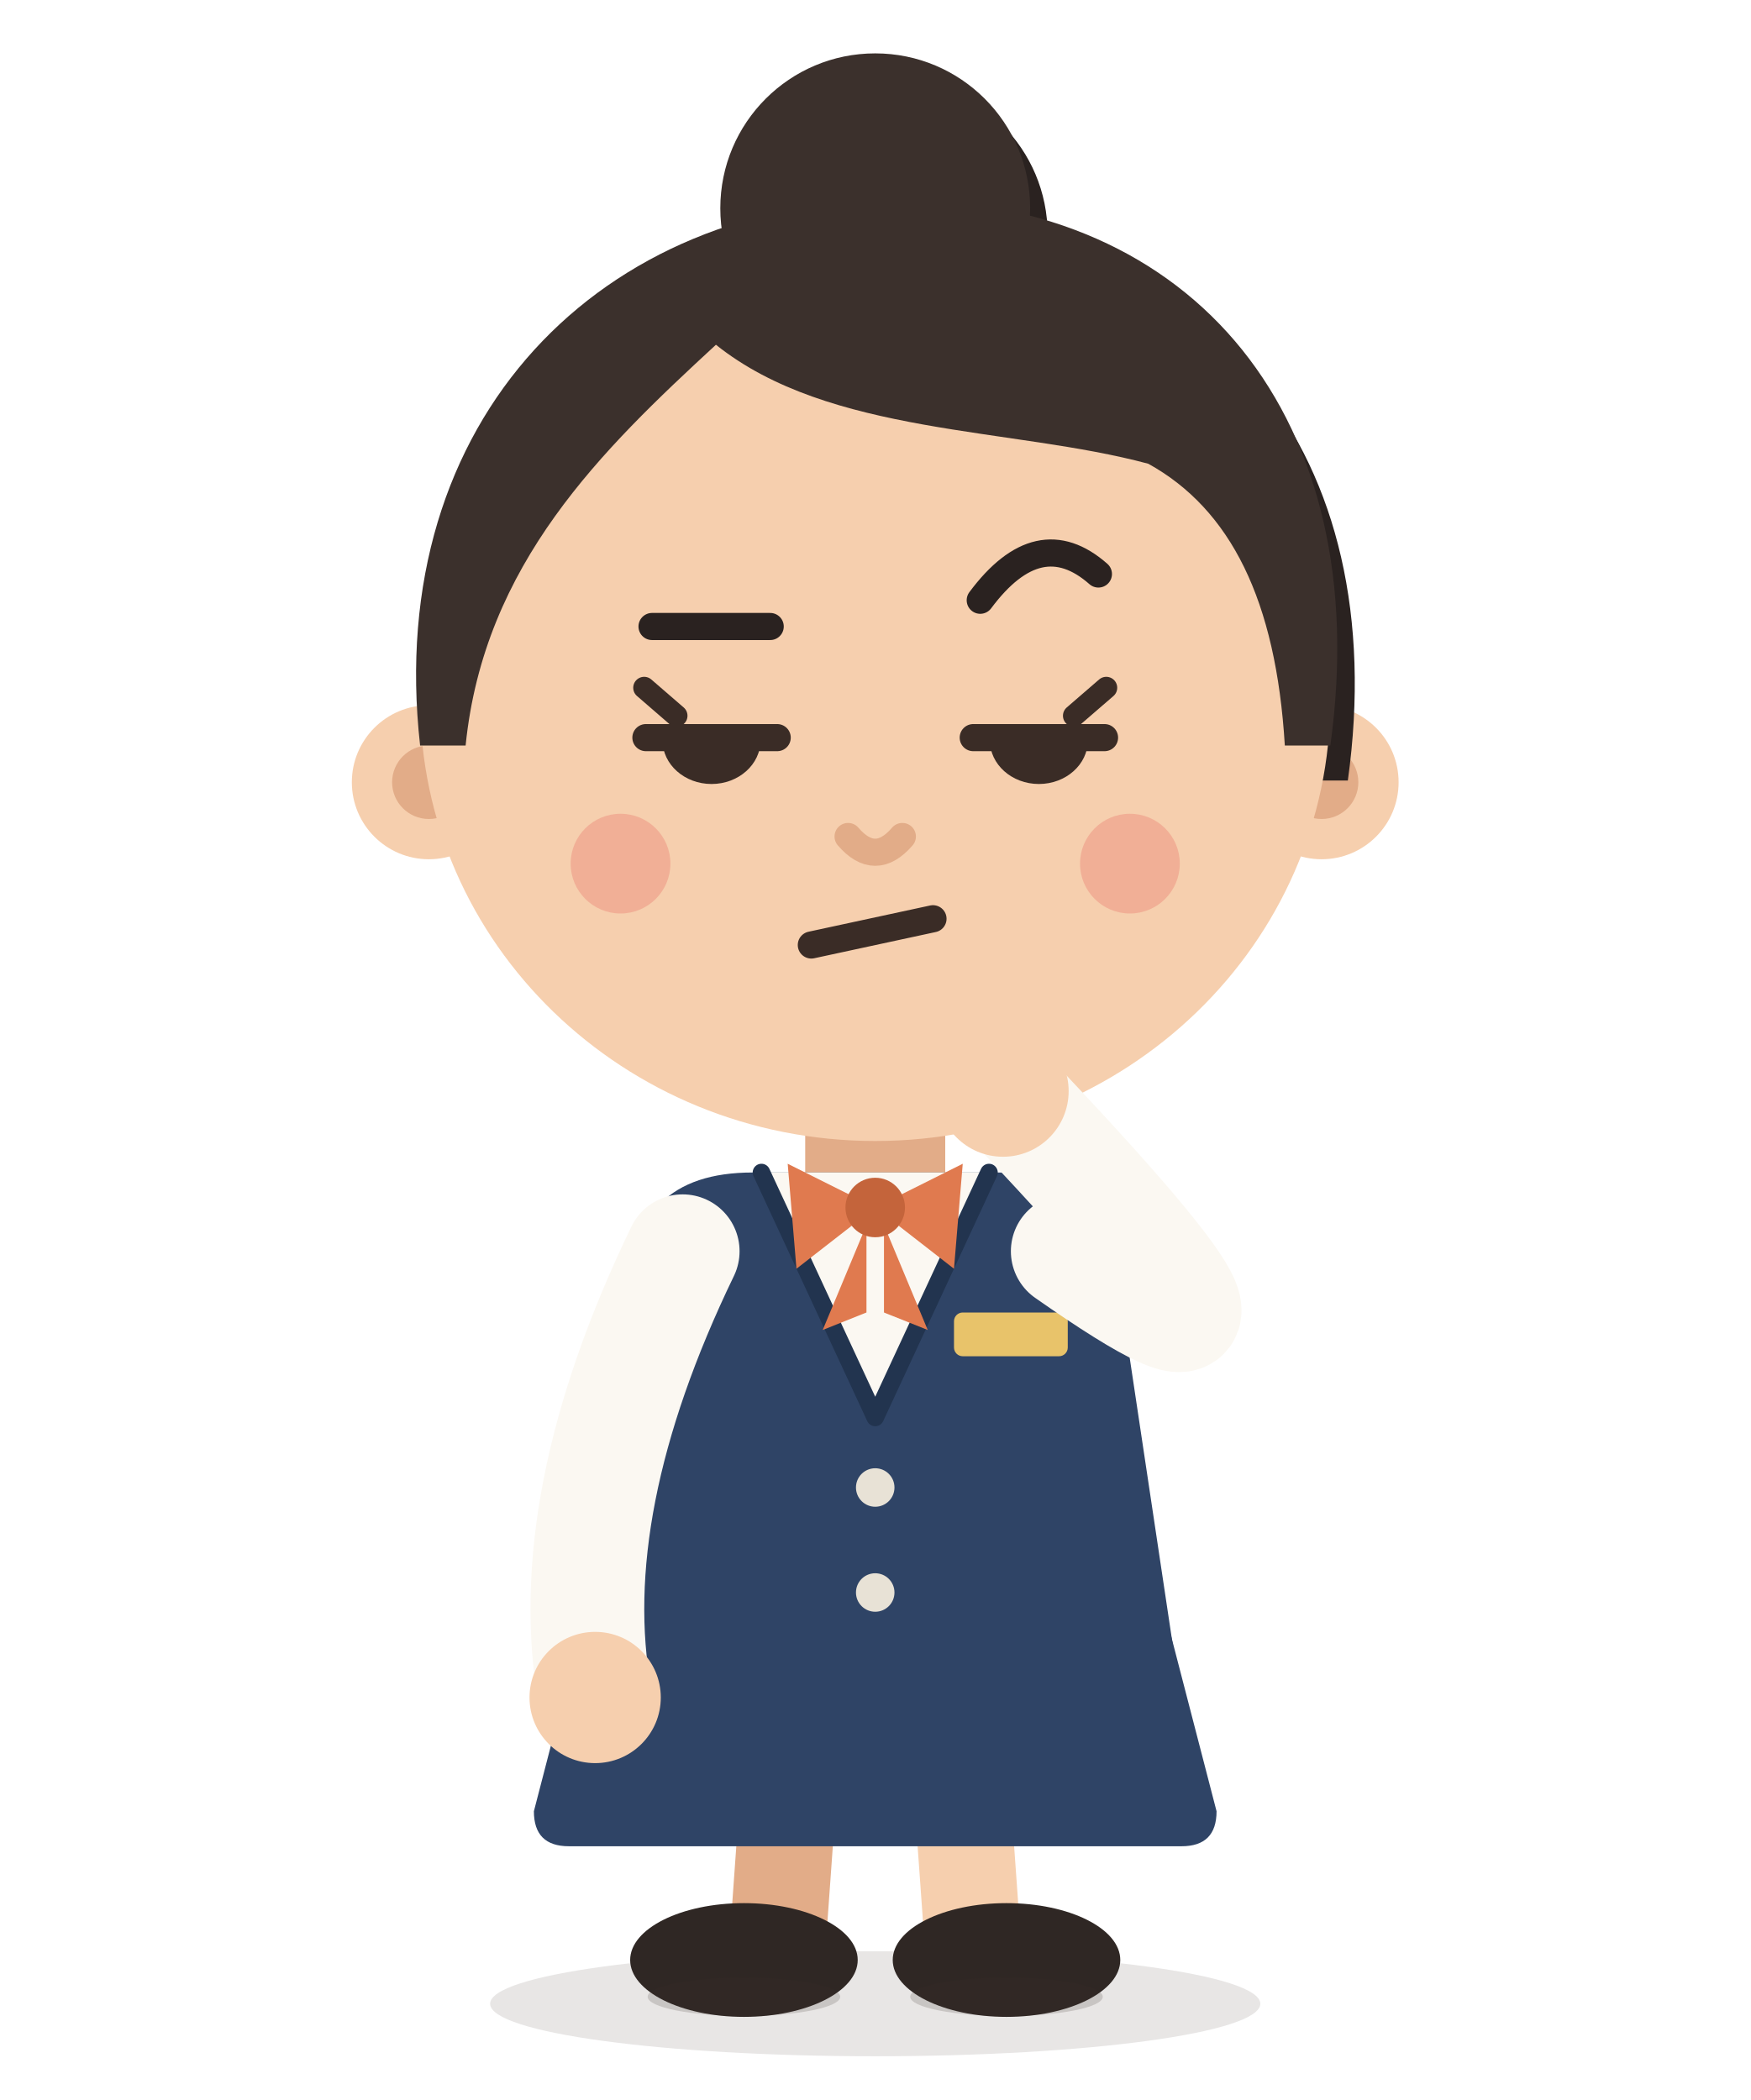
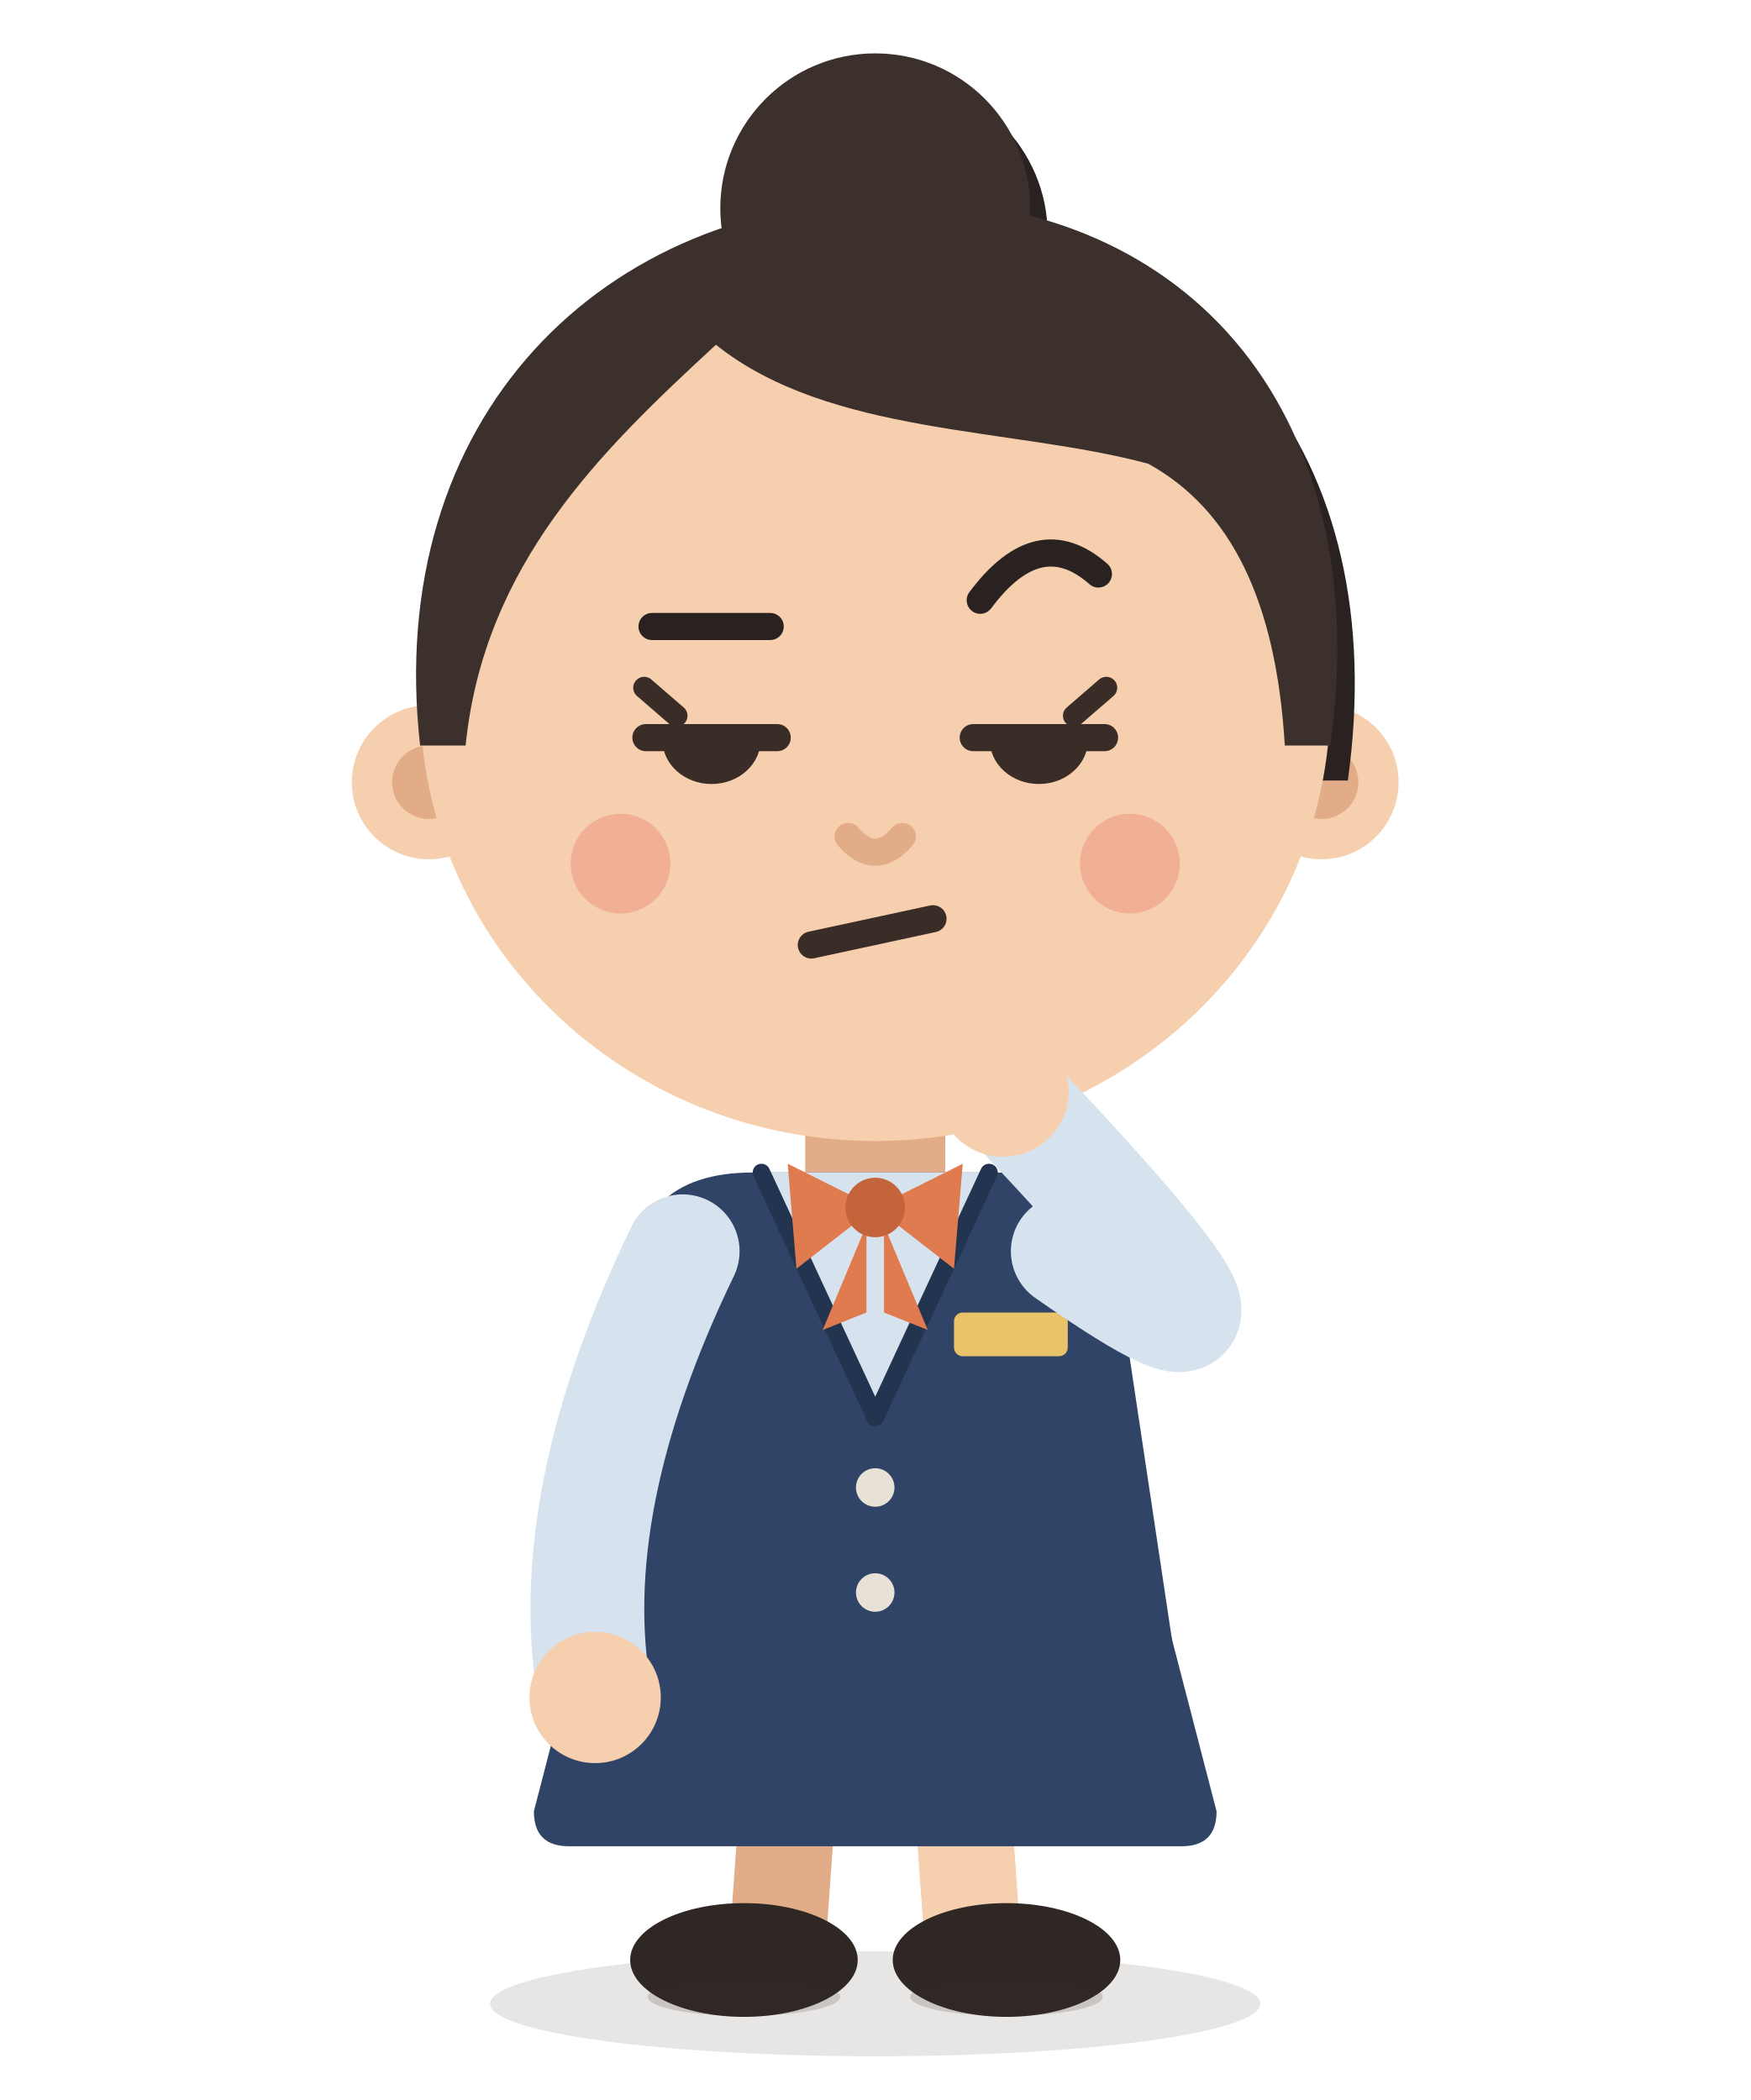
<svg xmlns="http://www.w3.org/2000/svg" viewBox="0 0 200 240" width="200" height="240">
  <ellipse cx="100" cy="229" rx="44" ry="6" fill="#3A2C26" opacity=".12" />
  <g transform="translate(2 3)">
    <circle cx="100" cy="23.8" r="17.7" fill="#2A2220" />
  </g>
  <circle cx="100" cy="23.8" r="17.7" fill="#3B302C" />
  <path d="M90 206L89 220" fill="none" stroke="#E2AC88" stroke-width="11" stroke-linecap="round" stroke-linejoin="round" />
  <path d="M110 206L111 220" fill="none" stroke="#F6CFAE" stroke-width="11" stroke-linecap="round" stroke-linejoin="round" />
  <path d="M68 180H132L139 207Q139 211 135 211H65Q61 211 61 207Z" fill="#2F4466" />
  <ellipse cx="85" cy="224" rx="13" ry="6.5" fill="#2F2724" />
  <ellipse cx="115" cy="224" rx="13" ry="6.5" fill="#2F2724" />
  <ellipse cx="85" cy="228.2" rx="11" ry="2.2" fill="#3A2C26" opacity=".18" />
  <ellipse cx="115" cy="228.2" rx="11" ry="2.2" fill="#3A2C26" opacity=".18" />
  <rect x="92" y="116.4" width="16" height="23.6" fill="#E2AC88" />
  <path d="M72 148Q72 134 86 134L114 134Q128 134 128 148L134 188Q134 194 128 194L72 194Q66 194 66 188Z" fill="#2F4466" />
-   <path d="M87 134L113 134L100 162Z" fill="#FBF8F2" />
+   <path d="M87 134L113 134L100 162Z" fill="#D6E3EF" />
  <path d="M87 134L100 162M113 134L100 162" fill="none" stroke="#22344F" stroke-width="2" stroke-linecap="round" stroke-linejoin="round" />
  <circle cx="100" cy="170" r="2.2" fill="#E8E2D6" />
  <circle cx="100" cy="182" r="2.2" fill="#E8E2D6" />
  <path d="M100 138L90 133L91 145ZM100 138L110 133L109 145Z" fill="#E07A4F" />
  <path d="M99 140L94 152L99 150ZM101 140L106 152L101 150Z" fill="#E07A4F" />
  <circle cx="100" cy="138" r="3.4" fill="#C4643B" />
  <rect x="109" y="150" width="13" height="5" rx="1" fill="#E8C36A" />
  <circle cx="49" cy="89.4" r="8.8" fill="#F6CFAE" />
  <circle cx="151" cy="89.4" r="8.8" fill="#F6CFAE" />
  <circle cx="49" cy="89.4" r="4.2" fill="#E2AC88" />
  <circle cx="151" cy="89.4" r="4.2" fill="#E2AC88" />
  <g transform="translate(2 4)">
    <path d="M 48 85.2 C 43.8 47.8 68.8 22.8 102.6 22.8 C 136.4 22.8 157.2 47.8 152 85.2 L 146.8 85.2 C 145.8 68.6 140.6 58.2 131.2 53 C 115.6 48.8 94.8 49.8 81.8 39.4 C 68.8 51.4 55.3 64.4 53.2 85.2 Z" fill="#2A2220" />
  </g>
  <ellipse cx="100" cy="80" rx="52" ry="50.4" fill="#F6CFAE" />
  <path d="M 48 85.2 C 43.8 47.8 68.8 22.8 102.6 22.8 C 136.4 22.8 157.2 47.8 152 85.2 L 146.8 85.2 C 145.8 68.6 140.6 58.2 131.2 53 C 115.6 48.8 94.8 49.8 81.8 39.4 C 68.8 51.4 55.3 64.4 53.2 85.2 Z" fill="#3B302C" />
  <circle cx="70.9" cy="98.7" r="5.7" fill="#EE9A86" opacity=".6" />
  <circle cx="129.1" cy="98.7" r="5.7" fill="#EE9A86" opacity=".6" />
  <path d="M75.7 84.6A5.6 5 0 0 0 86.9 84.6Z" fill="#3A2C26" />
  <path d="M73.8 84.3L88.8 84.3" fill="none" stroke="#3A2C26" stroke-width="3.1" stroke-linecap="round" stroke-linejoin="round" />
  <path d="M77.3 81.8L73.6 78.6" fill="none" stroke="#3A2C26" stroke-width="2.5" stroke-linecap="round" stroke-linejoin="round" />
  <path d="M74.5 71.6L88 71.6" fill="none" stroke="#2A2220" stroke-width="3.1" stroke-linecap="round" stroke-linejoin="round" />
  <path d="M113.1 84.6A5.6 5 0 0 0 124.3 84.6Z" fill="#3A2C26" />
  <path d="M111.2 84.3L126.2 84.3" fill="none" stroke="#3A2C26" stroke-width="3.1" stroke-linecap="round" stroke-linejoin="round" />
  <path d="M122.7 81.8L126.4 78.6" fill="none" stroke="#3A2C26" stroke-width="2.5" stroke-linecap="round" stroke-linejoin="round" />
  <path d="M112 68.6Q118.7 59.6 125.5 65.6" fill="none" stroke="#2A2220" stroke-width="3.1" stroke-linecap="round" stroke-linejoin="round" />
  <path d="M96.9 95.6Q100 99.2 103.1 95.6" fill="none" stroke="#E2AC88" stroke-width="3.1" stroke-linecap="round" stroke-linejoin="round" />
  <path d="M92.7 108L106.6 105" fill="none" stroke="#3A2C26" stroke-width="3.1" stroke-linecap="round" stroke-linejoin="round" />
-   <path d="M78 143Q64 172 68 194" fill="none" stroke="#FBF8F2" stroke-width="13" stroke-linecap="round" stroke-linejoin="round" />
+   <path d="M78 143Q64 172 68 194" fill="none" stroke="#D6E3EF" stroke-width="13" stroke-linecap="round" stroke-linejoin="round" />
  <circle cx="68" cy="194" r="7.5" fill="#F6CFAE" />
-   <path d="M122 143Q152 164 114.6 124.7" fill="none" stroke="#FBF8F2" stroke-width="13" stroke-linecap="round" stroke-linejoin="round" />
+   <path d="M122 143Q152 164 114.6 124.7" fill="none" stroke="#D6E3EF" stroke-width="13" stroke-linecap="round" stroke-linejoin="round" />
  <circle cx="114.6" cy="124.7" r="7.5" fill="#F6CFAE" />
</svg>
